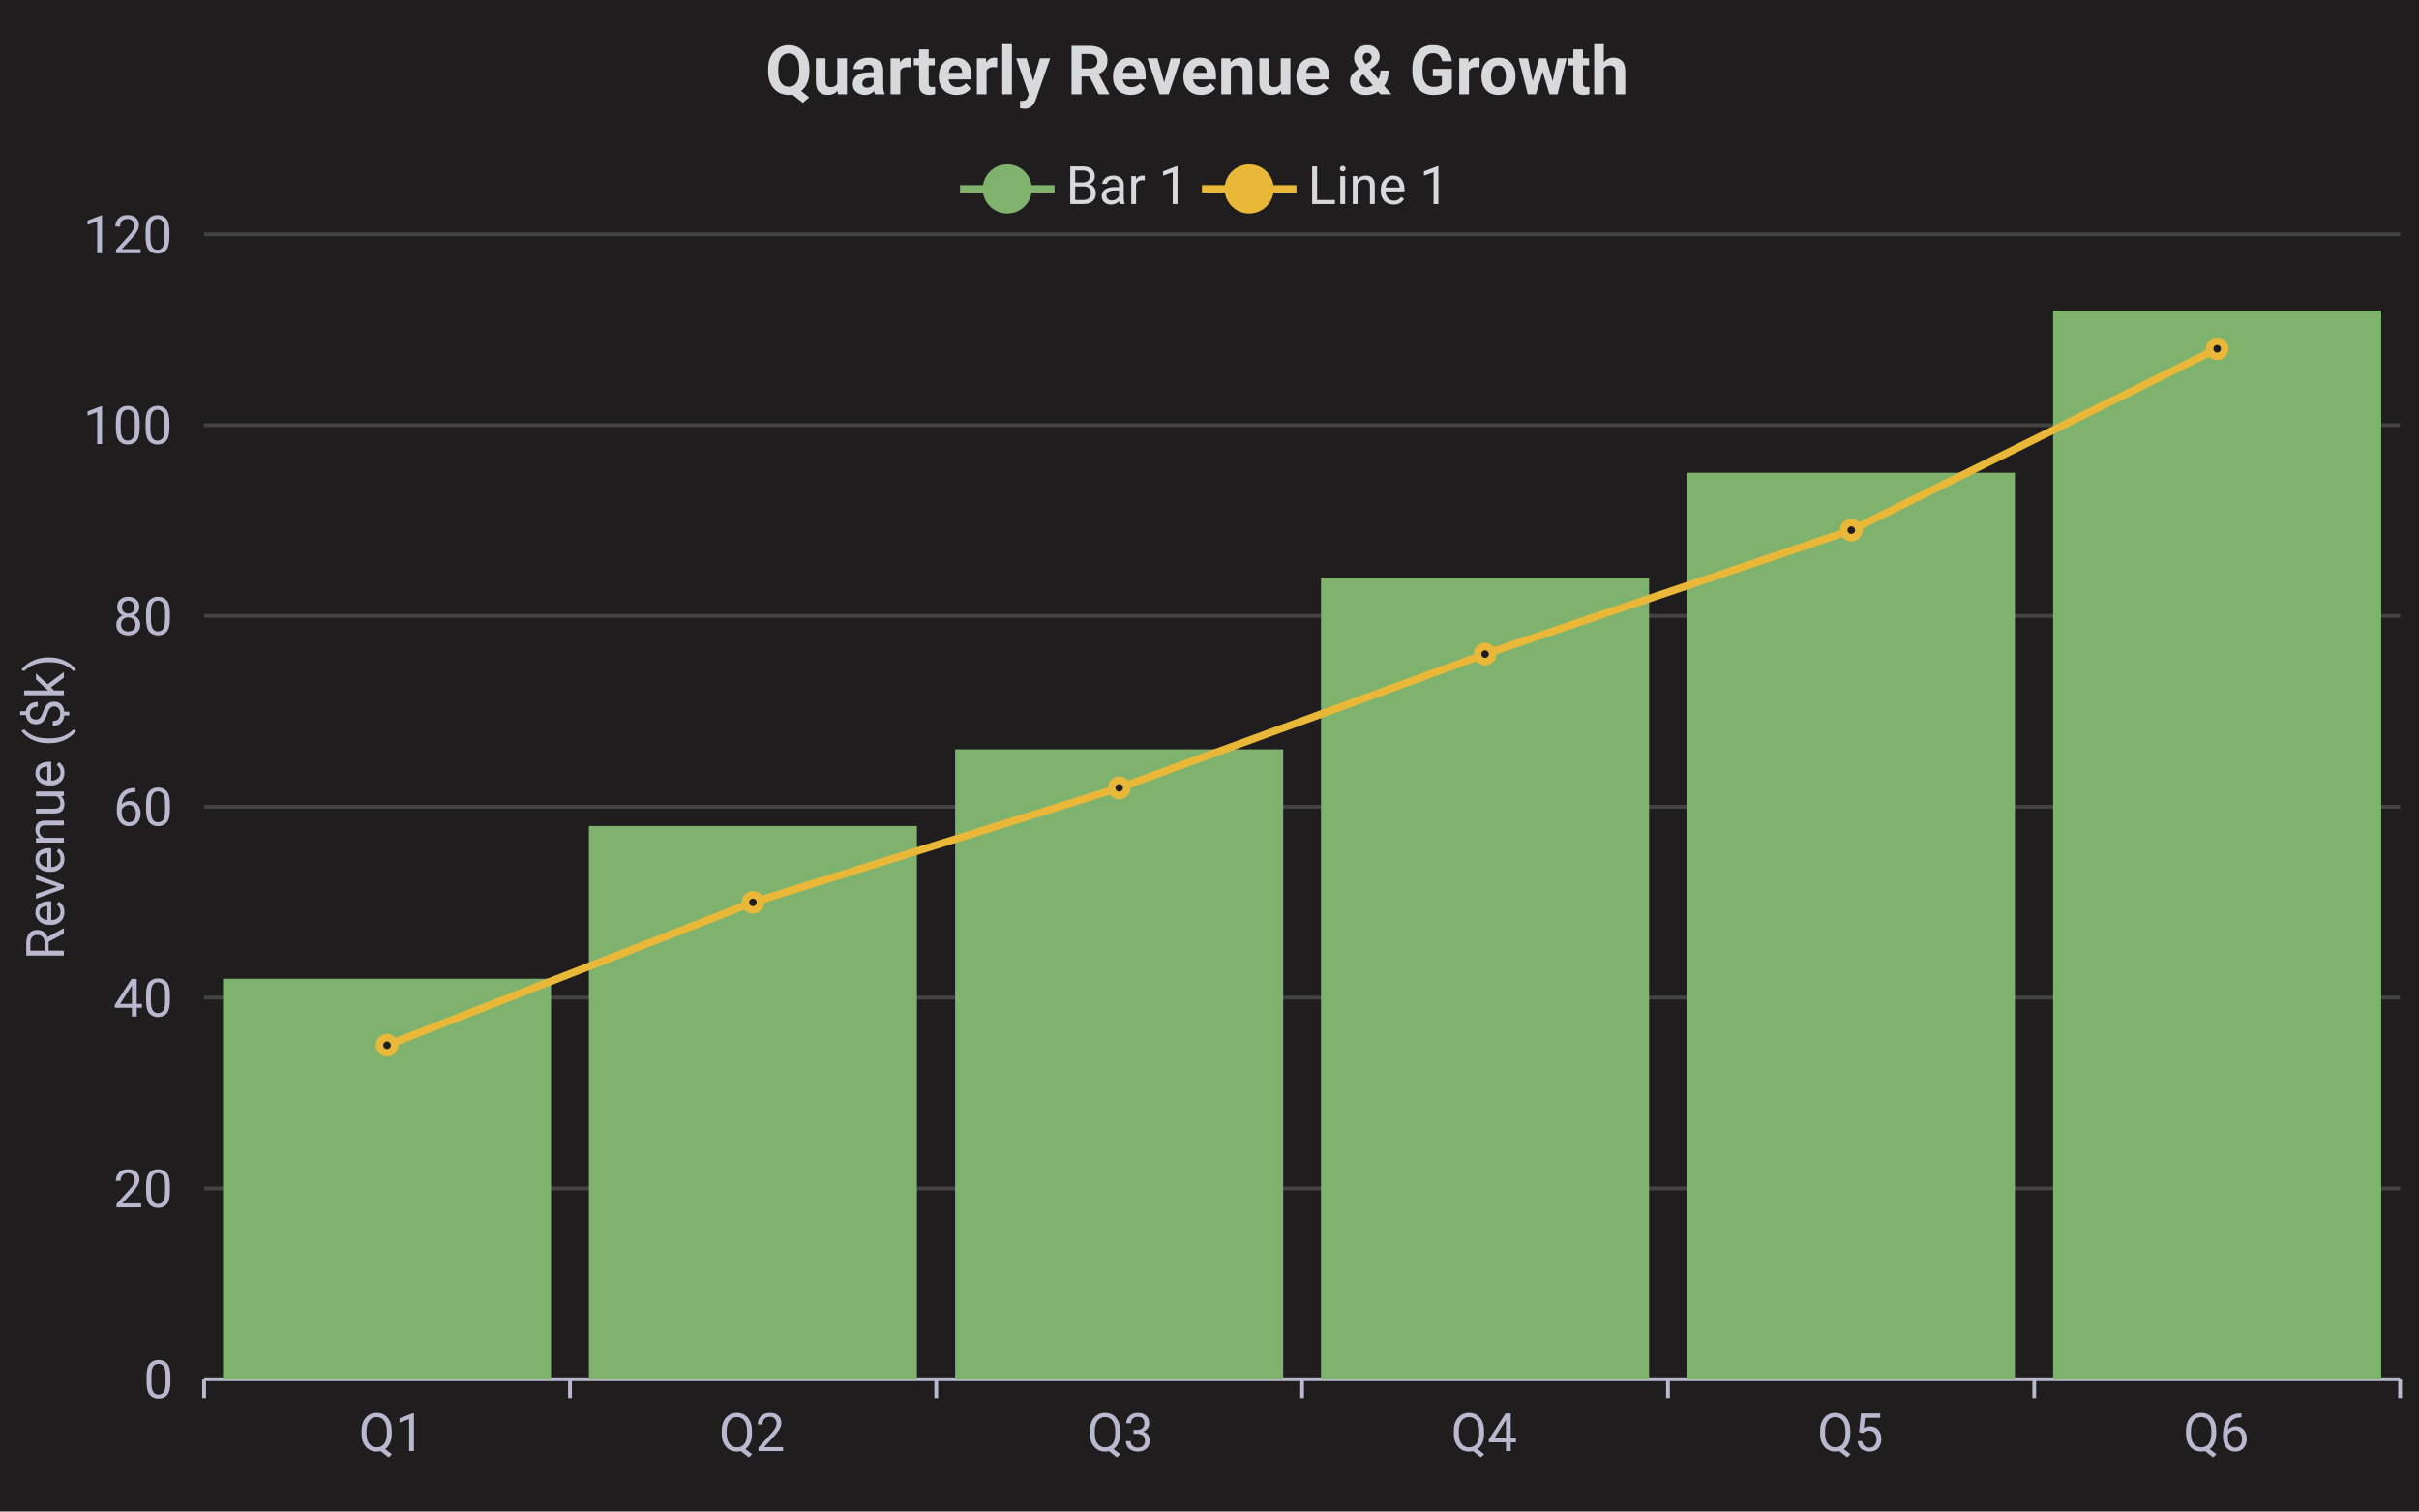
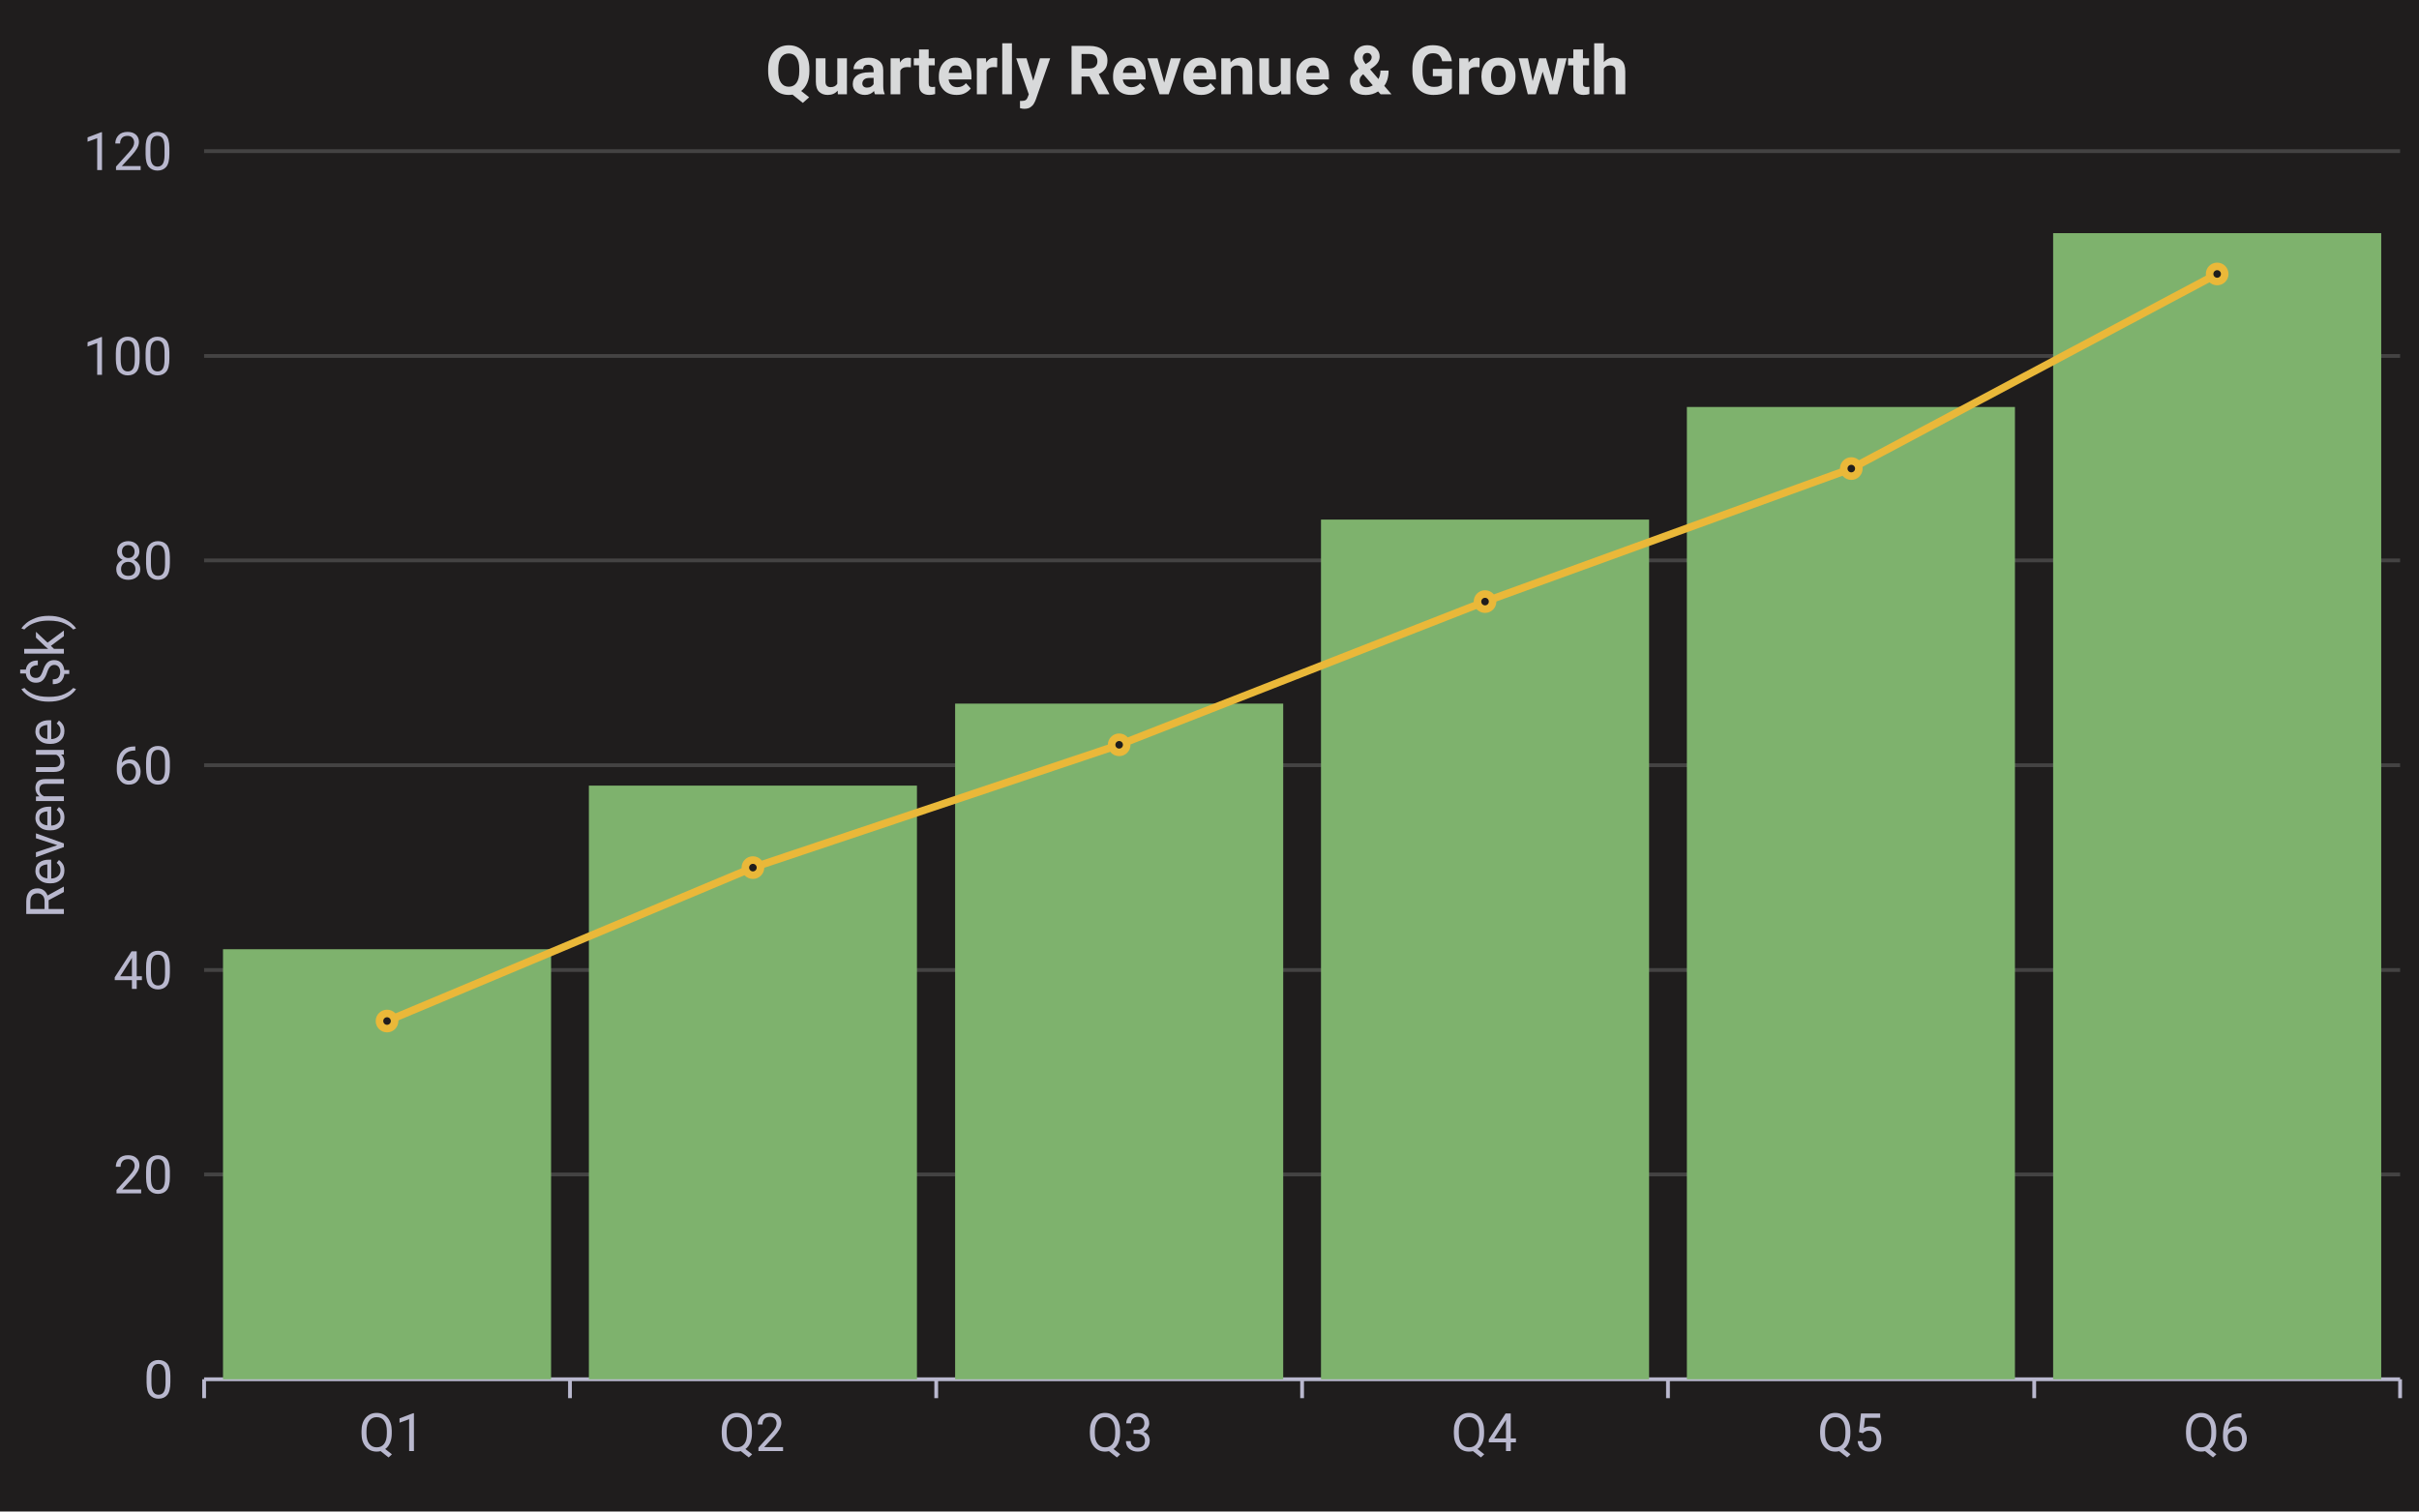
<svg xmlns="http://www.w3.org/2000/svg" width="640" height="400" viewBox="0 0 640 400">
  <rect x="0" y="0" width="640" height="400" fill="#1F1D1D" />
  <text font-size="18" x="202.5" y="5" dy="15" font-weight="bold" dominant-baseline="middle" font-family="Roboto" fill="#D8D9DA">
Quarterly Revenue &amp; Growth
</text>
-   <g>
-     <line stroke-width="2" x1="254" y1="50" x2="279" y2="50" stroke="#7EB26D" />
-     <circle cx="266.5" cy="50" r="5.5" stroke-width="2" stroke="#7EB26D" fill="#7EB26D" />
-     <text font-size="14" x="282" y="54" font-family="Roboto" fill="#D8D9DA">
- Bar 1
- </text>
-   </g>
-   <g>
-     <line stroke-width="2" x1="318" y1="50" x2="343" y2="50" stroke="#EAB839" />
-     <circle cx="330.5" cy="50" r="5.5" stroke-width="2" stroke="#EAB839" fill="#EAB839" />
-     <text font-size="14" x="346" y="54" font-family="Roboto" fill="#D8D9DA">
- Line 1
- </text>
-   </g>
-   <text font-size="14" transform="translate(16.9,213.5) rotate(-90)" text-anchor="middle" font-family="Roboto" fill="#B9B8CE">
+   <text font-size="14" transform="translate(16.9,202.5) rotate(-90)" text-anchor="middle" font-family="Roboto" fill="#B9B8CE">
Revenue ($k)
</text>
  <g stroke="#444343" stroke-width="1">
-     <line x1="54" y1="62" x2="635" y2="62" />
-     <line x1="54" y1="112.5" x2="635" y2="112.5" />
-     <line x1="54" y1="163" x2="635" y2="163" />
-     <line x1="54" y1="213.5" x2="635" y2="213.5" />
-     <line x1="54" y1="264" x2="635" y2="264" />
-     <line x1="54" y1="314.5" x2="635" y2="314.5" />
+     <line x1="54" y1="40" x2="635" y2="40" />
+     <line x1="54" y1="94.2" x2="635" y2="94.2" />
+     <line x1="54" y1="148.3" x2="635" y2="148.3" />
+     <line x1="54" y1="202.5" x2="635" y2="202.5" />
+     <line x1="54" y1="256.7" x2="635" y2="256.7" />
+     <line x1="54" y1="310.8" x2="635" y2="310.8" />
  </g>
  <g>
-     <text font-size="14" x="22" y="67" font-family="Roboto" fill="#B9B8CE">
+     <text font-size="14" x="22" y="45" font-family="Roboto" fill="#B9B8CE">
120
</text>
-     <text font-size="14" x="22" y="117.5" font-family="Roboto" fill="#B9B8CE">
+     <text font-size="14" x="22" y="99.2" font-family="Roboto" fill="#B9B8CE">
100
</text>
-     <text font-size="14" x="30" y="168" font-family="Roboto" fill="#B9B8CE">
+     <text font-size="14" x="30" y="153.3" font-family="Roboto" fill="#B9B8CE">
80
</text>
-     <text font-size="14" x="30" y="218.5" font-family="Roboto" fill="#B9B8CE">
+     <text font-size="14" x="30" y="207.5" font-family="Roboto" fill="#B9B8CE">
60
</text>
-     <text font-size="14" x="30" y="269" font-family="Roboto" fill="#B9B8CE">
+     <text font-size="14" x="30" y="261.7" font-family="Roboto" fill="#B9B8CE">
40
</text>
-     <text font-size="14" x="30" y="319.5" font-family="Roboto" fill="#B9B8CE">
+     <text font-size="14" x="30" y="315.8" font-family="Roboto" fill="#B9B8CE">
20
</text>
    <text font-size="14" x="38" y="370" font-family="Roboto" fill="#B9B8CE">
0
</text>
  </g>
  <g>
    <g stroke="#B9B8CE" stroke-width="1">
      <line x1="54" y1="365" x2="635" y2="365" />
      <line x1="54" y1="365" x2="54" y2="370" />
      <line x1="150.8" y1="365" x2="150.8" y2="370" />
      <line x1="247.7" y1="365" x2="247.7" y2="370" />
      <line x1="344.5" y1="365" x2="344.5" y2="370" />
      <line x1="441.3" y1="365" x2="441.3" y2="370" />
      <line x1="538.2" y1="365" x2="538.2" y2="370" />
      <line x1="635" y1="365" x2="635" y2="370" />
    </g>
    <text font-size="14" x="94.9" y="384" font-family="Roboto" fill="#B9B8CE">
Q1
</text>
    <text font-size="14" x="190.2" y="384" font-family="Roboto" fill="#B9B8CE">
Q2
</text>
    <text font-size="14" x="287.6" y="384" font-family="Roboto" fill="#B9B8CE">
Q3
</text>
    <text font-size="14" x="383.9" y="384" font-family="Roboto" fill="#B9B8CE">
Q4
</text>
    <text font-size="14" x="480.8" y="384" font-family="Roboto" fill="#B9B8CE">
Q5
</text>
    <text font-size="14" x="577.6" y="384" font-family="Roboto" fill="#B9B8CE">
Q6
</text>
  </g>
-   <rect x="59" y="259" width="86.8" height="106" fill="#7EB26D" data-series="Bar 1" data-category="Q1" data-value="42" />
-   <rect x="155.8" y="218.6" width="86.8" height="146.4" fill="#7EB26D" data-series="Bar 1" data-category="Q2" data-value="58" />
-   <rect x="252.7" y="198.3" width="86.8" height="166.7" fill="#7EB26D" data-series="Bar 1" data-category="Q3" data-value="66" />
-   <rect x="349.5" y="152.9" width="86.8" height="212.1" fill="#7EB26D" data-series="Bar 1" data-category="Q4" data-value="84" />
-   <rect x="446.3" y="125.1" width="86.8" height="239.9" fill="#7EB26D" data-series="Bar 1" data-category="Q5" data-value="95" />
-   <rect x="543.2" y="82.2" width="86.8" height="282.8" fill="#7EB26D" data-series="Bar 1" data-category="Q6" data-value="112" />
+   <rect x="59" y="251.2" width="86.8" height="113.8" fill="#7EB26D" data-series="Bar 1" data-category="Q1" data-value="42" />
+   <rect x="155.8" y="207.9" width="86.8" height="157.1" fill="#7EB26D" data-series="Bar 1" data-category="Q2" data-value="58" />
+   <rect x="252.7" y="186.2" width="86.8" height="178.8" fill="#7EB26D" data-series="Bar 1" data-category="Q3" data-value="66" />
+   <rect x="349.5" y="137.5" width="86.8" height="227.5" fill="#7EB26D" data-series="Bar 1" data-category="Q4" data-value="84" />
+   <rect x="446.3" y="107.7" width="86.8" height="257.3" fill="#7EB26D" data-series="Bar 1" data-category="Q5" data-value="95" />
+   <rect x="543.2" y="61.7" width="86.8" height="303.3" fill="#7EB26D" data-series="Bar 1" data-category="Q6" data-value="112" />
  <g>
-     <path d="M 102.4 276.6 L 199.2 238.8 L 296.1 208.5 L 392.9 173.1 L 489.8 140.3 L 586.6 92.3" stroke-width="2" fill="none" stroke="#EAB839" />
+     <path d="M 102.4 270.2 L 199.2 229.6 L 296.1 197.1 L 392.9 159.2 L 489.8 124 L 586.6 72.5" stroke-width="2" fill="none" stroke="#EAB839" />
    <g stroke-width="2" stroke="#EAB839" fill="#1F1D1D">
-       <circle cx="102.4" cy="276.6" r="2" />
-       <circle cx="199.2" cy="238.8" r="2" />
-       <circle cx="296.1" cy="208.5" r="2" />
-       <circle cx="392.9" cy="173.1" r="2" />
-       <circle cx="489.8" cy="140.3" r="2" />
-       <circle cx="586.6" cy="92.3" r="2" />
+       <circle cx="102.4" cy="270.2" r="2" />
+       <circle cx="199.2" cy="229.6" r="2" />
+       <circle cx="296.1" cy="197.1" r="2" />
+       <circle cx="392.9" cy="159.2" r="2" />
+       <circle cx="489.8" cy="124" r="2" />
+       <circle cx="586.6" cy="72.5" r="2" />
    </g>
  </g>
</svg>
